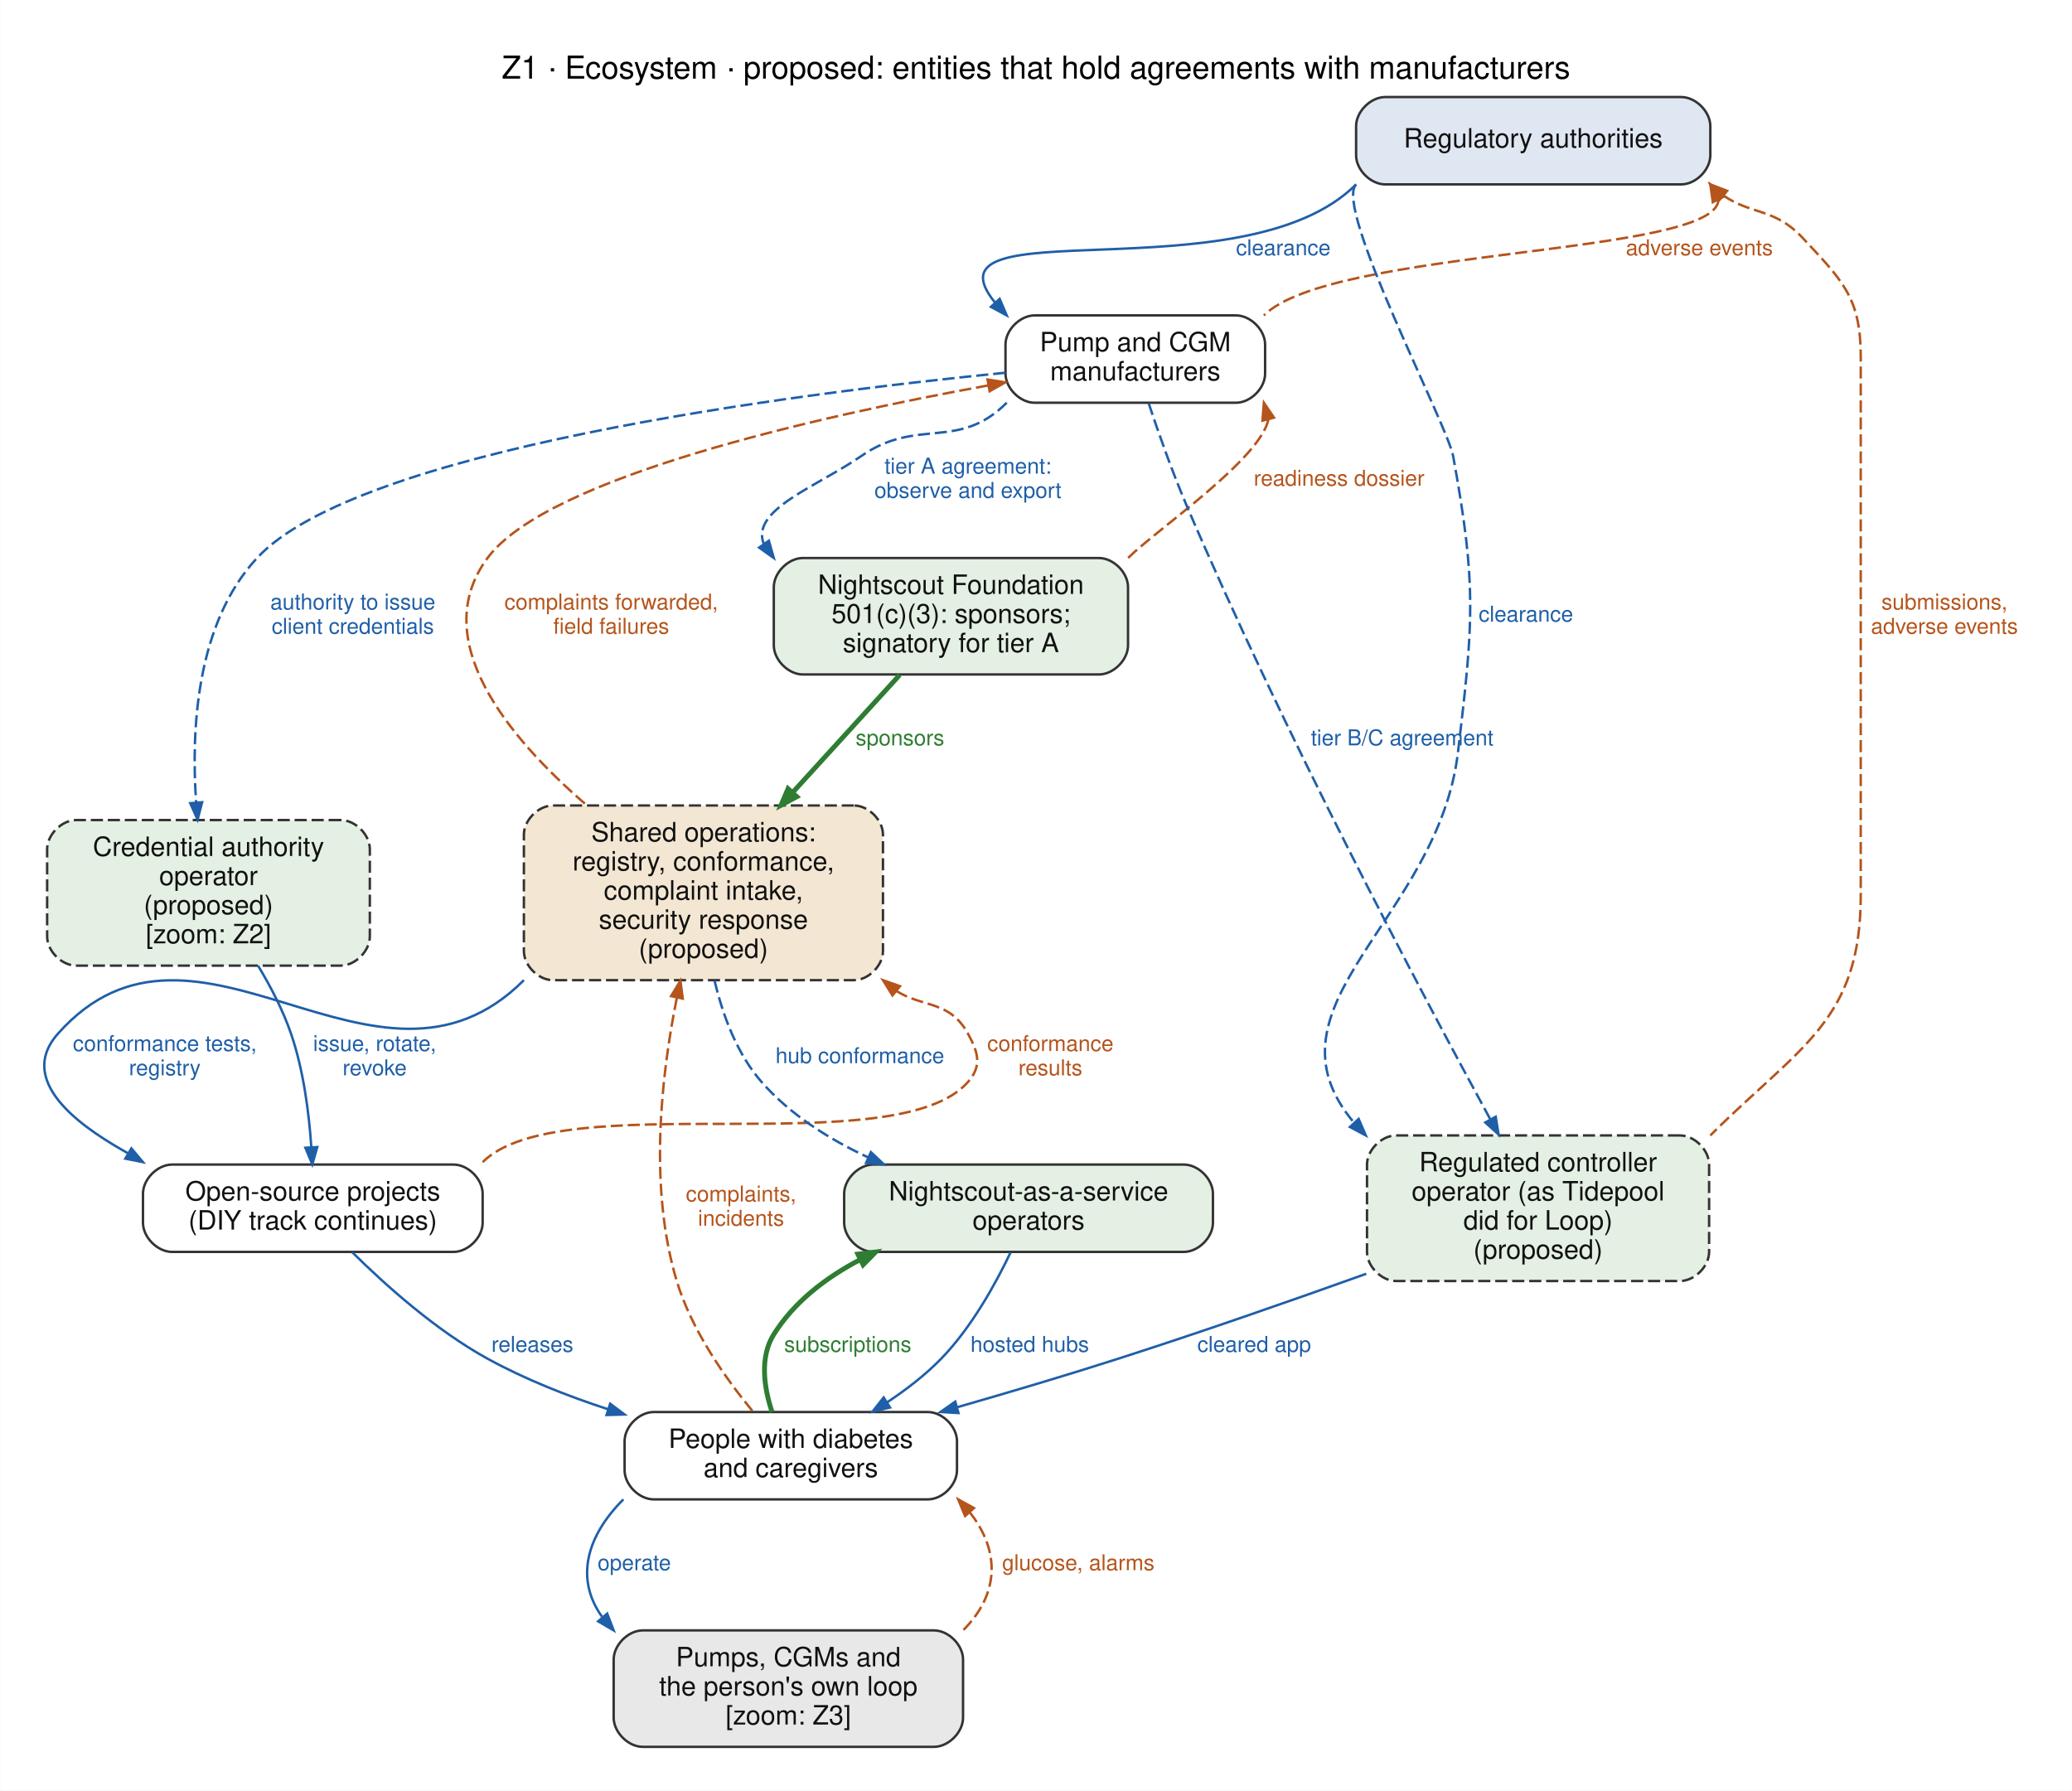
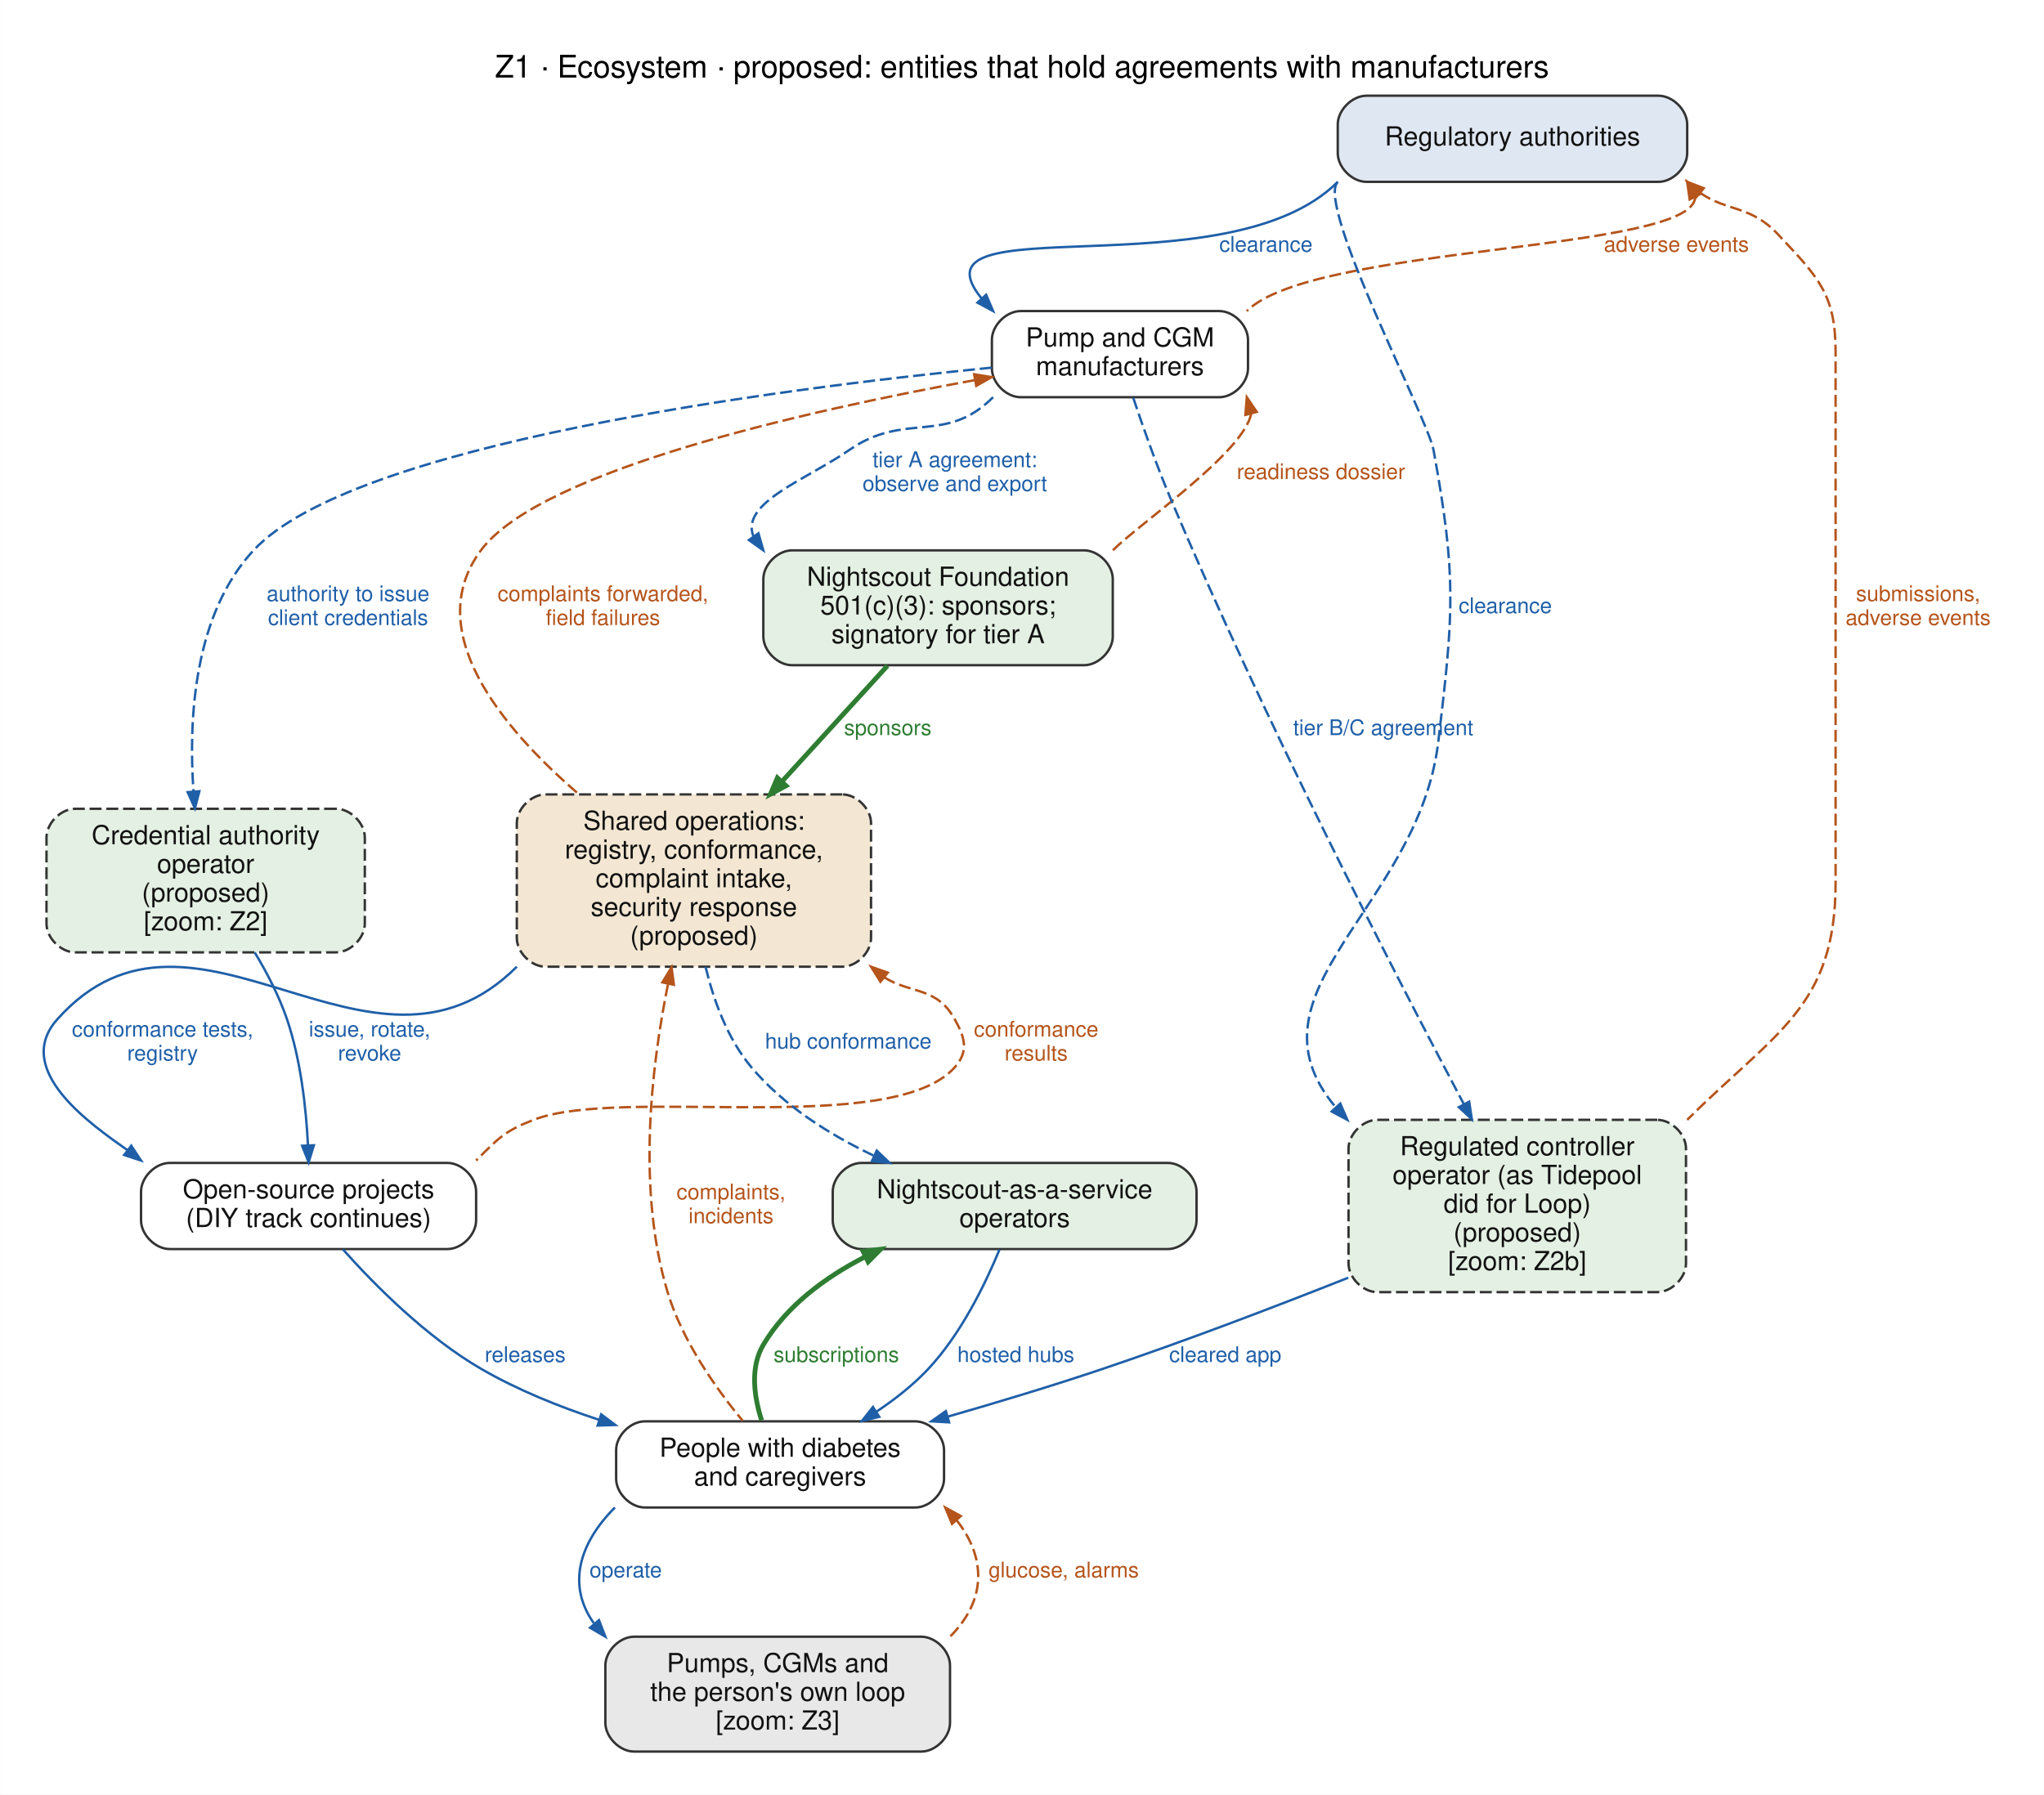
- <svg xmlns="http://www.w3.org/2000/svg" width="854pt" height="738pt" viewBox="0.00 0.00 853.86 738.00">
-   <g id="graph0" class="graph" transform="scale(1 1) rotate(0) translate(18 720)">
-     <polygon fill="#ffffff" stroke="transparent" points="-18,18 -18,-720 835.86,-720 835.86,18 -18,18" />
-     <text text-anchor="middle" x="408.93" y="-687.6" font-family="Helvetica,sans-Serif" font-size="13.00">Z1 · Ecosystem · proposed: entities that hold agreements with manufacturers</text>
+ <svg xmlns="http://www.w3.org/2000/svg" width="854pt" height="750pt" viewBox="0.00 0.00 853.85 750.00">
+   <g id="graph0" class="graph" transform="scale(1 1) rotate(0) translate(18 732)">
+     <polygon fill="#ffffff" stroke="transparent" points="-18,18 -18,-732 835.85,-732 835.85,18 -18,18" />
+     <text text-anchor="middle" x="408.93" y="-699.6" font-family="Helvetica,sans-Serif" font-size="13.00">Z1 · Ecosystem · proposed: entities that hold agreements with manufacturers</text>
    <g id="node1" class="node">
-       <path fill="#dfe7f2" stroke="#333333" d="M674.86,-680C674.86,-680 552.86,-680 552.86,-680 546.86,-680 540.86,-674 540.86,-668 540.86,-668 540.86,-656 540.86,-656 540.86,-650 546.86,-644 552.86,-644 552.86,-644 674.86,-644 674.86,-644 680.86,-644 686.86,-650 686.86,-656 686.86,-656 686.86,-668 686.86,-668 686.86,-674 680.86,-680 674.86,-680" />
-       <text text-anchor="middle" x="613.86" y="-659.2" font-family="Helvetica,sans-Serif" font-size="11.00" fill="#111111">Regulatory authorities</text>
+       <path fill="#dfe7f2" stroke="#333333" d="M674.85,-692C674.85,-692 552.85,-692 552.85,-692 546.85,-692 540.85,-686 540.85,-680 540.85,-680 540.85,-668 540.85,-668 540.85,-662 546.85,-656 552.85,-656 552.85,-656 674.85,-656 674.85,-656 680.85,-656 686.85,-662 686.85,-668 686.85,-668 686.85,-680 686.85,-680 686.85,-686 680.85,-692 674.85,-692" />
+       <text text-anchor="middle" x="613.85" y="-671.2" font-family="Helvetica,sans-Serif" font-size="11.00" fill="#111111">Regulatory authorities</text>
    </g>
    <g id="node2" class="node">
-       <path fill="#ffffff" stroke="#333333" d="M491.36,-590C491.36,-590 408.36,-590 408.36,-590 402.36,-590 396.36,-584 396.36,-578 396.36,-578 396.36,-566 396.36,-566 396.36,-560 402.36,-554 408.36,-554 408.36,-554 491.36,-554 491.36,-554 497.36,-554 503.36,-560 503.36,-566 503.36,-566 503.36,-578 503.36,-578 503.36,-584 497.36,-590 491.36,-590" />
-       <text text-anchor="middle" x="449.86" y="-575.2" font-family="Helvetica,sans-Serif" font-size="11.00" fill="#111111">Pump and CGM</text>
-       <text text-anchor="middle" x="449.86" y="-563.2" font-family="Helvetica,sans-Serif" font-size="11.00" fill="#111111">manufacturers</text>
+       <path fill="#ffffff" stroke="#333333" d="M491.35,-602C491.35,-602 408.35,-602 408.35,-602 402.35,-602 396.35,-596 396.35,-590 396.35,-590 396.35,-578 396.35,-578 396.35,-572 402.35,-566 408.35,-566 408.35,-566 491.35,-566 491.35,-566 497.35,-566 503.35,-572 503.35,-578 503.35,-578 503.35,-590 503.35,-590 503.35,-596 497.35,-602 491.35,-602" />
+       <text text-anchor="middle" x="449.85" y="-587.2" font-family="Helvetica,sans-Serif" font-size="11.00" fill="#111111">Pump and CGM</text>
+       <text text-anchor="middle" x="449.85" y="-575.2" font-family="Helvetica,sans-Serif" font-size="11.00" fill="#111111">manufacturers</text>
    </g>
    <g id="edge4" class="edge">
-       <path fill="none" stroke="#1f5fa8" d="M540.86,-644C494.42,-597.56 359.63,-635.14 392.06,-595.26" />
-       <polygon fill="#1f5fa8" stroke="#1f5fa8" points="393.95,-596.82 396.86,-590 390.33,-593.52 393.95,-596.82" />
-       <text text-anchor="middle" x="510.86" y="-614.8" font-family="Helvetica,sans-Serif" font-size="9.00" fill="#1f5fa8">clearance</text>
+       <path fill="none" stroke="#1f5fa8" d="M540.85,-656C494.41,-609.56 359.62,-647.14 392.05,-607.26" />
+       <polygon fill="#1f5fa8" stroke="#1f5fa8" points="393.94,-608.82 396.85,-602 390.32,-605.52 393.94,-608.82" />
+       <text text-anchor="middle" x="510.85" y="-626.8" font-family="Helvetica,sans-Serif" font-size="9.00" fill="#1f5fa8">clearance</text>
    </g>
    <g id="edge5" class="edge">
-       <path fill="none" stroke="#b5541b" stroke-dasharray="5,2" d="M690.18,-637.57C689.18,-614.62 530.64,-617.78 502.86,-590" />
-       <polygon fill="#b5541b" stroke="#b5541b" points="687.89,-636.66 686.86,-644 692.25,-638.9 687.89,-636.66" />
-       <text text-anchor="middle" x="682.36" y="-614.8" font-family="Helvetica,sans-Serif" font-size="9.00" fill="#b5541b">adverse events</text>
+       <path fill="none" stroke="#b5541b" stroke-dasharray="5,2" d="M690.17,-649.57C689.17,-626.62 530.63,-629.78 502.85,-602" />
+       <polygon fill="#b5541b" stroke="#b5541b" points="687.88,-648.66 686.85,-656 692.24,-650.9 687.88,-648.66" />
+       <text text-anchor="middle" x="682.35" y="-626.8" font-family="Helvetica,sans-Serif" font-size="9.00" fill="#b5541b">adverse events</text>
    </g>
    <g id="node8" class="node">
-       <path fill="#e3f0e3" stroke="#333333" stroke-dasharray="5,2" d="M674.36,-252C674.36,-252 557.36,-252 557.36,-252 551.36,-252 545.36,-246 545.36,-240 545.36,-240 545.36,-204 545.36,-204 545.36,-198 551.36,-192 557.36,-192 557.36,-192 674.36,-192 674.36,-192 680.36,-192 686.36,-198 686.36,-204 686.36,-204 686.36,-240 686.36,-240 686.36,-246 680.36,-252 674.36,-252" />
-       <text text-anchor="middle" x="615.86" y="-237.2" font-family="Helvetica,sans-Serif" font-size="11.00" fill="#111111">Regulated controller</text>
-       <text text-anchor="middle" x="615.86" y="-225.2" font-family="Helvetica,sans-Serif" font-size="11.00" fill="#111111">operator (as Tidepool</text>
-       <text text-anchor="middle" x="615.86" y="-213.2" font-family="Helvetica,sans-Serif" font-size="11.00" fill="#111111">did for Loop)</text>
-       <text text-anchor="middle" x="615.86" y="-201.2" font-family="Helvetica,sans-Serif" font-size="11.00" fill="#111111">(proposed)</text>
+       <path fill="#e3f0e3" stroke="#333333" stroke-dasharray="5,2" d="M674.35,-264C674.35,-264 557.35,-264 557.35,-264 551.35,-264 545.35,-258 545.35,-252 545.35,-252 545.35,-204 545.35,-204 545.35,-198 551.35,-192 557.35,-192 557.35,-192 674.35,-192 674.35,-192 680.35,-192 686.35,-198 686.35,-204 686.35,-204 686.35,-252 686.35,-252 686.35,-258 680.35,-264 674.35,-264" />
+       <text text-anchor="middle" x="615.85" y="-249.2" font-family="Helvetica,sans-Serif" font-size="11.00" fill="#111111">Regulated controller</text>
+       <text text-anchor="middle" x="615.85" y="-237.2" font-family="Helvetica,sans-Serif" font-size="11.00" fill="#111111">operator (as Tidepool</text>
+       <text text-anchor="middle" x="615.85" y="-225.2" font-family="Helvetica,sans-Serif" font-size="11.00" fill="#111111">did for Loop)</text>
+       <text text-anchor="middle" x="615.85" y="-213.2" font-family="Helvetica,sans-Serif" font-size="11.00" fill="#111111">(proposed)</text>
+       <text text-anchor="middle" x="615.85" y="-201.2" font-family="Helvetica,sans-Serif" font-size="11.00" fill="#111111">[zoom: Z2b]</text>
    </g>
    <g id="edge6" class="edge">
-       <path fill="none" stroke="#1f5fa8" stroke-dasharray="5,2" d="M540.86,-644C531.52,-634.66 578.49,-545 580.86,-532 590.59,-478.65 589.24,-463.85 582.86,-410 574.66,-340.8 499.37,-305.59 539.95,-257.33" />
-       <polygon fill="#1f5fa8" stroke="#1f5fa8" points="541.92,-258.81 544.86,-252 538.32,-255.49 541.92,-258.81" />
-       <text text-anchor="middle" x="610.86" y="-463.8" font-family="Helvetica,sans-Serif" font-size="9.00" fill="#1f5fa8">clearance</text>
+       <path fill="none" stroke="#1f5fa8" stroke-dasharray="5,2" d="M540.85,-656C531.51,-646.66 578.48,-557 580.85,-544 590.58,-490.65 589.24,-475.85 582.85,-422 574.65,-352.8 499.36,-317.59 539.94,-269.33" />
+       <polygon fill="#1f5fa8" stroke="#1f5fa8" points="541.91,-270.81 544.85,-264 538.31,-267.49 541.91,-270.81" />
+       <text text-anchor="middle" x="610.85" y="-475.8" font-family="Helvetica,sans-Serif" font-size="9.00" fill="#1f5fa8">clearance</text>
    </g>
    <g id="edge7" class="edge">
-       <path fill="none" stroke="#b5541b" stroke-dasharray="5,2" d="M692.22,-639.46C703.59,-631.45 713.32,-634.37 724.86,-622 741.4,-604.27 748.86,-597.25 748.86,-573 748.86,-573 748.86,-573 748.86,-351 748.86,-299.08 723.57,-288.71 686.86,-252" />
-       <polygon fill="#b5541b" stroke="#b5541b" points="690.62,-637.6 686.86,-644 693.78,-641.34 690.62,-637.6" />
-       <text text-anchor="middle" x="783.36" y="-468.8" font-family="Helvetica,sans-Serif" font-size="9.00" fill="#b5541b">submissions,</text>
-       <text text-anchor="middle" x="783.36" y="-458.8" font-family="Helvetica,sans-Serif" font-size="9.00" fill="#b5541b">adverse events</text>
+       <path fill="none" stroke="#b5541b" stroke-dasharray="5,2" d="M692.21,-651.46C703.58,-643.45 713.31,-646.37 724.85,-634 741.39,-616.27 748.85,-609.25 748.85,-585 748.85,-585 748.85,-585 748.85,-363 748.85,-311.08 723.56,-300.71 686.85,-264" />
+       <polygon fill="#b5541b" stroke="#b5541b" points="690.61,-649.6 686.85,-656 693.77,-653.34 690.61,-649.6" />
+       <text text-anchor="middle" x="783.35" y="-480.8" font-family="Helvetica,sans-Serif" font-size="9.00" fill="#b5541b">submissions,</text>
+       <text text-anchor="middle" x="783.35" y="-470.8" font-family="Helvetica,sans-Serif" font-size="9.00" fill="#b5541b">adverse events</text>
    </g>
    <g id="node3" class="node">
-       <path fill="#e3f0e3" stroke="#333333" d="M434.86,-490C434.86,-490 312.86,-490 312.86,-490 306.86,-490 300.86,-484 300.86,-478 300.86,-478 300.86,-454 300.86,-454 300.86,-448 306.86,-442 312.86,-442 312.86,-442 434.86,-442 434.86,-442 440.86,-442 446.86,-448 446.86,-454 446.86,-454 446.86,-478 446.86,-478 446.86,-484 440.86,-490 434.86,-490" />
-       <text text-anchor="middle" x="373.86" y="-475.2" font-family="Helvetica,sans-Serif" font-size="11.00" fill="#111111">Nightscout Foundation</text>
-       <text text-anchor="middle" x="373.86" y="-463.2" font-family="Helvetica,sans-Serif" font-size="11.00" fill="#111111">501(c)(3): sponsors;</text>
-       <text text-anchor="middle" x="373.86" y="-451.2" font-family="Helvetica,sans-Serif" font-size="11.00" fill="#111111">signatory for tier A</text>
+       <path fill="#e3f0e3" stroke="#333333" d="M434.85,-502C434.85,-502 312.85,-502 312.85,-502 306.85,-502 300.85,-496 300.85,-490 300.85,-490 300.85,-466 300.85,-466 300.85,-460 306.85,-454 312.85,-454 312.85,-454 434.85,-454 434.85,-454 440.85,-454 446.85,-460 446.85,-466 446.85,-466 446.85,-490 446.85,-490 446.85,-496 440.85,-502 434.85,-502" />
+       <text text-anchor="middle" x="373.85" y="-487.2" font-family="Helvetica,sans-Serif" font-size="11.00" fill="#111111">Nightscout Foundation</text>
+       <text text-anchor="middle" x="373.85" y="-475.2" font-family="Helvetica,sans-Serif" font-size="11.00" fill="#111111">501(c)(3): sponsors;</text>
+       <text text-anchor="middle" x="373.85" y="-463.2" font-family="Helvetica,sans-Serif" font-size="11.00" fill="#111111">signatory for tier A</text>
    </g>
    <g id="edge8" class="edge">
-       <path fill="none" stroke="#1f5fa8" stroke-dasharray="5,2" d="M396.86,-554C376.78,-533.92 360.19,-548.2 336.86,-532 319.03,-519.62 291.08,-509.91 296.73,-495.85" />
-       <polygon fill="#1f5fa8" stroke="#1f5fa8" points="298.82,-497.13 300.86,-490 294.82,-494.3 298.82,-497.13" />
-       <text text-anchor="middle" x="380.86" y="-524.8" font-family="Helvetica,sans-Serif" font-size="9.00" fill="#1f5fa8">tier A agreement:</text>
-       <text text-anchor="middle" x="380.86" y="-514.8" font-family="Helvetica,sans-Serif" font-size="9.00" fill="#1f5fa8">observe and export</text>
+       <path fill="none" stroke="#1f5fa8" stroke-dasharray="5,2" d="M396.85,-566C376.77,-545.92 360.18,-560.2 336.85,-544 319.02,-531.62 291.07,-521.91 296.72,-507.85" />
+       <polygon fill="#1f5fa8" stroke="#1f5fa8" points="298.81,-509.13 300.85,-502 294.81,-506.3 298.81,-509.13" />
+       <text text-anchor="middle" x="380.85" y="-536.8" font-family="Helvetica,sans-Serif" font-size="9.00" fill="#1f5fa8">tier A agreement:</text>
+       <text text-anchor="middle" x="380.85" y="-526.8" font-family="Helvetica,sans-Serif" font-size="9.00" fill="#1f5fa8">observe and export</text>
    </g>
    <g id="edge9" class="edge">
-       <path fill="none" stroke="#b5541b" stroke-dasharray="5,2" d="M504.69,-547.08C501.32,-530.63 458.34,-501.48 446.86,-490" />
-       <polygon fill="#b5541b" stroke="#b5541b" points="502.28,-546.61 502.86,-554 507.02,-547.86 502.28,-546.61" />
-       <text text-anchor="middle" x="533.86" y="-519.8" font-family="Helvetica,sans-Serif" font-size="9.00" fill="#b5541b">readiness dossier</text>
+       <path fill="none" stroke="#b5541b" stroke-dasharray="5,2" d="M504.68,-559.08C501.31,-542.63 458.33,-513.48 446.85,-502" />
+       <polygon fill="#b5541b" stroke="#b5541b" points="502.27,-558.61 502.85,-566 507.01,-559.86 502.27,-558.61" />
+       <text text-anchor="middle" x="533.85" y="-531.8" font-family="Helvetica,sans-Serif" font-size="9.00" fill="#b5541b">readiness dossier</text>
    </g>
    <g id="node4" class="node">
-       <path fill="#e3f0e3" stroke="#333333" stroke-dasharray="5,2" d="M122.36,-382C122.36,-382 13.36,-382 13.36,-382 7.36,-382 1.36,-376 1.36,-370 1.36,-370 1.36,-334 1.36,-334 1.36,-328 7.36,-322 13.36,-322 13.36,-322 122.36,-322 122.36,-322 128.36,-322 134.36,-328 134.36,-334 134.36,-334 134.36,-370 134.36,-370 134.36,-376 128.36,-382 122.36,-382" />
-       <text text-anchor="middle" x="67.86" y="-367.2" font-family="Helvetica,sans-Serif" font-size="11.00" fill="#111111">Credential authority</text>
-       <text text-anchor="middle" x="67.86" y="-355.2" font-family="Helvetica,sans-Serif" font-size="11.00" fill="#111111">operator</text>
-       <text text-anchor="middle" x="67.86" y="-343.2" font-family="Helvetica,sans-Serif" font-size="11.00" fill="#111111">(proposed)</text>
-       <text text-anchor="middle" x="67.86" y="-331.2" font-family="Helvetica,sans-Serif" font-size="11.00" fill="#111111">[zoom: Z2]</text>
+       <path fill="#e3f0e3" stroke="#333333" stroke-dasharray="5,2" d="M122.35,-394C122.35,-394 13.35,-394 13.35,-394 7.35,-394 1.35,-388 1.35,-382 1.35,-382 1.35,-346 1.35,-346 1.35,-340 7.35,-334 13.35,-334 13.35,-334 122.35,-334 122.35,-334 128.35,-334 134.35,-340 134.35,-346 134.35,-346 134.35,-382 134.35,-382 134.35,-388 128.35,-394 122.35,-394" />
+       <text text-anchor="middle" x="67.85" y="-379.2" font-family="Helvetica,sans-Serif" font-size="11.00" fill="#111111">Credential authority</text>
+       <text text-anchor="middle" x="67.85" y="-367.2" font-family="Helvetica,sans-Serif" font-size="11.00" fill="#111111">operator</text>
+       <text text-anchor="middle" x="67.85" y="-355.2" font-family="Helvetica,sans-Serif" font-size="11.00" fill="#111111">(proposed)</text>
+       <text text-anchor="middle" x="67.85" y="-343.2" font-family="Helvetica,sans-Serif" font-size="11.00" fill="#111111">[zoom: Z2]</text>
    </g>
    <g id="edge10" class="edge">
-       <path fill="none" stroke="#1f5fa8" stroke-dasharray="5,2" d="M396.24,-566.36C305.9,-557.38 129.14,-534.5 87.86,-490 63.04,-463.24 60.63,-420.04 62.77,-389.3" />
-       <polygon fill="#1f5fa8" stroke="#1f5fa8" points="65.23,-389.34 63.37,-382.17 60.34,-388.94 65.23,-389.34" />
-       <text text-anchor="middle" x="127.36" y="-468.8" font-family="Helvetica,sans-Serif" font-size="9.00" fill="#1f5fa8">authority to issue</text>
-       <text text-anchor="middle" x="127.36" y="-458.8" font-family="Helvetica,sans-Serif" font-size="9.00" fill="#1f5fa8">client credentials</text>
+       <path fill="none" stroke="#1f5fa8" stroke-dasharray="5,2" d="M396.23,-578.36C305.89,-569.38 129.13,-546.5 87.85,-502 63.03,-475.24 60.62,-432.04 62.76,-401.3" />
+       <polygon fill="#1f5fa8" stroke="#1f5fa8" points="65.22,-401.34 63.36,-394.17 60.33,-400.94 65.22,-401.34" />
+       <text text-anchor="middle" x="127.35" y="-480.8" font-family="Helvetica,sans-Serif" font-size="9.00" fill="#1f5fa8">authority to issue</text>
+       <text text-anchor="middle" x="127.35" y="-470.8" font-family="Helvetica,sans-Serif" font-size="9.00" fill="#1f5fa8">client credentials</text>
    </g>
    <g id="node5" class="node">
-       <path fill="#f3e7d3" stroke="#333333" stroke-dasharray="5,2" d="M333.86,-388C333.86,-388 209.86,-388 209.86,-388 203.86,-388 197.86,-382 197.86,-376 197.86,-376 197.86,-328 197.86,-328 197.86,-322 203.86,-316 209.86,-316 209.86,-316 333.86,-316 333.86,-316 339.86,-316 345.86,-322 345.86,-328 345.86,-328 345.86,-376 345.86,-376 345.86,-382 339.86,-388 333.86,-388" />
-       <text text-anchor="middle" x="271.86" y="-373.2" font-family="Helvetica,sans-Serif" font-size="11.00" fill="#111111">Shared operations:</text>
-       <text text-anchor="middle" x="271.86" y="-361.2" font-family="Helvetica,sans-Serif" font-size="11.00" fill="#111111">registry, conformance,</text>
-       <text text-anchor="middle" x="271.86" y="-349.2" font-family="Helvetica,sans-Serif" font-size="11.00" fill="#111111">complaint intake,</text>
-       <text text-anchor="middle" x="271.86" y="-337.2" font-family="Helvetica,sans-Serif" font-size="11.00" fill="#111111">security response</text>
-       <text text-anchor="middle" x="271.86" y="-325.2" font-family="Helvetica,sans-Serif" font-size="11.00" fill="#111111">(proposed)</text>
+       <path fill="#f3e7d3" stroke="#333333" stroke-dasharray="5,2" d="M333.85,-400C333.85,-400 209.85,-400 209.85,-400 203.85,-400 197.85,-394 197.85,-388 197.85,-388 197.85,-340 197.85,-340 197.85,-334 203.85,-328 209.85,-328 209.85,-328 333.85,-328 333.85,-328 339.85,-328 345.85,-334 345.85,-340 345.85,-340 345.85,-388 345.85,-388 345.85,-394 339.85,-400 333.85,-400" />
+       <text text-anchor="middle" x="271.85" y="-385.2" font-family="Helvetica,sans-Serif" font-size="11.00" fill="#111111">Shared operations:</text>
+       <text text-anchor="middle" x="271.85" y="-373.2" font-family="Helvetica,sans-Serif" font-size="11.00" fill="#111111">registry, conformance,</text>
+       <text text-anchor="middle" x="271.85" y="-361.2" font-family="Helvetica,sans-Serif" font-size="11.00" fill="#111111">complaint intake,</text>
+       <text text-anchor="middle" x="271.85" y="-349.2" font-family="Helvetica,sans-Serif" font-size="11.00" fill="#111111">security response</text>
+       <text text-anchor="middle" x="271.85" y="-337.2" font-family="Helvetica,sans-Serif" font-size="11.00" fill="#111111">(proposed)</text>
    </g>
    <g id="edge13" class="edge">
-       <path fill="none" stroke="#b5541b" stroke-dasharray="5,2" d="M389.11,-561.12C318.22,-548.2 207.51,-523.24 182.86,-490 158.02,-456.51 191.06,-416.31 223.69,-388.15" />
-       <polygon fill="#b5541b" stroke="#b5541b" points="388.95,-563.58 396.27,-562.4 389.82,-558.75 388.95,-563.58" />
-       <text text-anchor="middle" x="233.86" y="-468.8" font-family="Helvetica,sans-Serif" font-size="9.00" fill="#b5541b">complaints forwarded,</text>
-       <text text-anchor="middle" x="233.86" y="-458.8" font-family="Helvetica,sans-Serif" font-size="9.00" fill="#b5541b">field failures</text>
+       <path fill="none" stroke="#b5541b" stroke-dasharray="5,2" d="M389.1,-573.12C318.21,-560.2 207.5,-535.24 182.85,-502 158.01,-468.51 191.05,-428.31 223.68,-400.15" />
+       <polygon fill="#b5541b" stroke="#b5541b" points="388.94,-575.58 396.26,-574.4 389.81,-570.75 388.94,-575.58" />
+       <text text-anchor="middle" x="233.85" y="-480.8" font-family="Helvetica,sans-Serif" font-size="9.00" fill="#b5541b">complaints forwarded,</text>
+       <text text-anchor="middle" x="233.85" y="-470.8" font-family="Helvetica,sans-Serif" font-size="9.00" fill="#b5541b">field failures</text>
    </g>
    <g id="edge11" class="edge">
-       <path fill="none" stroke="#1f5fa8" stroke-dasharray="5,2" d="M455.38,-553.75C459.33,-541.87 464.97,-525.8 470.86,-512 510.78,-418.48 566.8,-312.62 596.15,-258.7" />
-       <polygon fill="#1f5fa8" stroke="#1f5fa8" points="598.4,-259.7 599.6,-252.38 594.1,-257.36 598.4,-259.7" />
-       <text text-anchor="middle" x="559.86" y="-412.8" font-family="Helvetica,sans-Serif" font-size="9.00" fill="#1f5fa8">tier B/C agreement</text>
+       <path fill="none" stroke="#1f5fa8" stroke-dasharray="5,2" d="M455.4,-565.76C459.37,-553.89 465.02,-537.82 470.85,-524 509.85,-431.61 563.63,-327.06 593.52,-270.57" />
+       <polygon fill="#1f5fa8" stroke="#1f5fa8" points="595.76,-271.59 596.87,-264.26 591.43,-269.3 595.76,-271.59" />
+       <text text-anchor="middle" x="559.85" y="-424.8" font-family="Helvetica,sans-Serif" font-size="9.00" fill="#1f5fa8">tier B/C agreement</text>
    </g>
    <g id="edge12" class="edge">
-       <path fill="none" stroke="#2e7d32" stroke-width="2" d="M352.73,-441.79C340.04,-427.86 323.54,-409.75 308.76,-393.52" />
-       <polygon fill="#2e7d32" stroke="#2e7d32" stroke-width="2" points="310.35,-391.62 303.83,-388.1 306.73,-394.92 310.35,-391.62" />
-       <text text-anchor="middle" x="352.86" y="-412.8" font-family="Helvetica,sans-Serif" font-size="9.00" fill="#2e7d32">sponsors</text>
+       <path fill="none" stroke="#2e7d32" stroke-width="2" d="M352.72,-453.79C340.03,-439.86 323.53,-421.75 308.75,-405.52" />
+       <polygon fill="#2e7d32" stroke="#2e7d32" stroke-width="2" points="310.34,-403.62 303.82,-400.1 306.72,-406.92 310.34,-403.62" />
+       <text text-anchor="middle" x="352.85" y="-424.8" font-family="Helvetica,sans-Serif" font-size="9.00" fill="#2e7d32">sponsors</text>
    </g>
    <g id="node6" class="node">
-       <path fill="#ffffff" stroke="#333333" d="M168.86,-240C168.86,-240 52.86,-240 52.86,-240 46.86,-240 40.86,-234 40.86,-228 40.86,-228 40.86,-216 40.86,-216 40.86,-210 46.86,-204 52.86,-204 52.86,-204 168.86,-204 168.86,-204 174.86,-204 180.86,-210 180.86,-216 180.86,-216 180.86,-228 180.86,-228 180.86,-234 174.86,-240 168.86,-240" />
-       <text text-anchor="middle" x="110.86" y="-225.2" font-family="Helvetica,sans-Serif" font-size="11.00" fill="#111111">Open-source projects</text>
-       <text text-anchor="middle" x="110.86" y="-213.2" font-family="Helvetica,sans-Serif" font-size="11.00" fill="#111111">(DIY track continues)</text>
+       <path fill="#ffffff" stroke="#333333" d="M168.85,-246C168.85,-246 52.85,-246 52.85,-246 46.85,-246 40.85,-240 40.85,-234 40.85,-234 40.85,-222 40.85,-222 40.85,-216 46.85,-210 52.85,-210 52.85,-210 168.85,-210 168.85,-210 174.85,-210 180.85,-216 180.85,-222 180.85,-222 180.85,-234 180.85,-234 180.85,-240 174.85,-246 168.85,-246" />
+       <text text-anchor="middle" x="110.85" y="-231.2" font-family="Helvetica,sans-Serif" font-size="11.00" fill="#111111">Open-source projects</text>
+       <text text-anchor="middle" x="110.85" y="-219.2" font-family="Helvetica,sans-Serif" font-size="11.00" fill="#111111">(DIY track continues)</text>
    </g>
    <g id="edge14" class="edge">
-       <path fill="none" stroke="#1f5fa8" d="M88.3,-321.96C93.51,-313.32 98.56,-303.59 101.86,-294 107.02,-279.03 109.27,-261.38 110.23,-247.42" />
-       <polygon fill="#1f5fa8" stroke="#1f5fa8" points="112.7,-247.21 110.65,-240.08 107.81,-246.93 112.7,-247.21" />
-       <text text-anchor="middle" x="136.36" y="-286.8" font-family="Helvetica,sans-Serif" font-size="9.00" fill="#1f5fa8">issue, rotate,</text>
-       <text text-anchor="middle" x="136.36" y="-276.8" font-family="Helvetica,sans-Serif" font-size="9.00" fill="#1f5fa8">revoke</text>
+       <path fill="none" stroke="#1f5fa8" d="M88.35,-333.98C93.56,-325.34 98.59,-315.6 101.85,-306 107.61,-289.02 109.81,-268.87 110.6,-253.43" />
+       <polygon fill="#1f5fa8" stroke="#1f5fa8" points="113.06,-253.37 110.88,-246.27 108.16,-253.17 113.06,-253.37" />
+       <text text-anchor="middle" x="136.35" y="-298.8" font-family="Helvetica,sans-Serif" font-size="9.00" fill="#1f5fa8">issue, rotate,</text>
+       <text text-anchor="middle" x="136.35" y="-288.8" font-family="Helvetica,sans-Serif" font-size="9.00" fill="#1f5fa8">revoke</text>
    </g>
    <g id="edge15" class="edge">
-       <path fill="none" stroke="#1f5fa8" d="M197.86,-316C137.13,-255.27 63.03,-358.1 5.86,-294 -13.03,-272.82 20.05,-252.9 34.61,-244.69" />
-       <polygon fill="#1f5fa8" stroke="#1f5fa8" points="36.08,-246.67 40.86,-241 33.59,-242.45 36.08,-246.67" />
-       <text text-anchor="middle" x="49.86" y="-286.8" font-family="Helvetica,sans-Serif" font-size="9.00" fill="#1f5fa8">conformance tests,</text>
-       <text text-anchor="middle" x="49.86" y="-276.8" font-family="Helvetica,sans-Serif" font-size="9.00" fill="#1f5fa8">registry</text>
+       <path fill="none" stroke="#1f5fa8" d="M197.85,-328C137.12,-267.27 63.02,-370.1 5.85,-306 -13.11,-284.74 20.38,-261.82 35.07,-251.41" />
+       <polygon fill="#1f5fa8" stroke="#1f5fa8" points="36.77,-253.19 40.85,-247 33.8,-249.3 36.77,-253.19" />
+       <text text-anchor="middle" x="49.85" y="-298.8" font-family="Helvetica,sans-Serif" font-size="9.00" fill="#1f5fa8">conformance tests,</text>
+       <text text-anchor="middle" x="49.85" y="-288.8" font-family="Helvetica,sans-Serif" font-size="9.00" fill="#1f5fa8">registry</text>
    </g>
    <g id="edge16" class="edge">
-       <path fill="none" stroke="#b5541b" stroke-dasharray="5,2" d="M351.34,-311.59C362.46,-304.54 373.22,-307.82 380.86,-294 385.16,-286.22 386.74,-280.66 380.86,-274 351.05,-240.23 212.71,-272.85 180.86,-241" />
-       <polygon fill="#b5541b" stroke="#b5541b" points="349.77,-309.7 345.86,-316 352.85,-313.52 349.77,-309.7" />
-       <text text-anchor="middle" x="414.86" y="-286.8" font-family="Helvetica,sans-Serif" font-size="9.00" fill="#b5541b">conformance</text>
-       <text text-anchor="middle" x="414.86" y="-276.8" font-family="Helvetica,sans-Serif" font-size="9.00" fill="#b5541b">results</text>
+       <path fill="none" stroke="#b5541b" stroke-dasharray="5,2" d="M351.33,-323.59C362.45,-316.54 373.21,-319.82 380.85,-306 385.15,-298.22 386.73,-292.66 380.85,-286 354.76,-256.45 241.59,-278.27 204.85,-264 192.66,-259.27 190.09,-256.24 180.85,-247" />
+       <polygon fill="#b5541b" stroke="#b5541b" points="349.77,-321.7 345.85,-328 352.84,-325.52 349.77,-321.7" />
+       <text text-anchor="middle" x="414.85" y="-298.8" font-family="Helvetica,sans-Serif" font-size="9.00" fill="#b5541b">conformance</text>
+       <text text-anchor="middle" x="414.85" y="-288.8" font-family="Helvetica,sans-Serif" font-size="9.00" fill="#b5541b">results</text>
    </g>
    <g id="node7" class="node">
-       <path fill="#e3f0e3" stroke="#333333" d="M469.86,-240C469.86,-240 341.86,-240 341.86,-240 335.86,-240 329.86,-234 329.86,-228 329.86,-228 329.86,-216 329.86,-216 329.86,-210 335.86,-204 341.86,-204 341.86,-204 469.86,-204 469.86,-204 475.86,-204 481.86,-210 481.86,-216 481.86,-216 481.86,-228 481.86,-228 481.86,-234 475.86,-240 469.86,-240" />
-       <text text-anchor="middle" x="405.86" y="-225.2" font-family="Helvetica,sans-Serif" font-size="11.00" fill="#111111">Nightscout-as-a-service</text>
-       <text text-anchor="middle" x="405.86" y="-213.2" font-family="Helvetica,sans-Serif" font-size="11.00" fill="#111111">operators</text>
+       <path fill="#e3f0e3" stroke="#333333" d="M469.85,-246C469.85,-246 341.85,-246 341.85,-246 335.85,-246 329.85,-240 329.85,-234 329.85,-234 329.85,-222 329.85,-222 329.85,-216 335.85,-210 341.85,-210 341.85,-210 469.85,-210 469.85,-210 475.85,-210 481.85,-216 481.85,-222 481.85,-222 481.85,-234 481.85,-234 481.85,-240 475.85,-246 469.85,-246" />
+       <text text-anchor="middle" x="405.85" y="-231.2" font-family="Helvetica,sans-Serif" font-size="11.00" fill="#111111">Nightscout-as-a-service</text>
+       <text text-anchor="middle" x="405.85" y="-219.2" font-family="Helvetica,sans-Serif" font-size="11.00" fill="#111111">operators</text>
    </g>
    <g id="edge17" class="edge">
-       <path fill="none" stroke="#1f5fa8" stroke-dasharray="5,2" d="M276.47,-315.74C279.85,-301.43 285.71,-285.59 295.86,-274 307.62,-260.58 323.64,-250.46 339.83,-242.92" />
-       <polygon fill="#1f5fa8" stroke="#1f5fa8" points="340.87,-245.13 346.27,-240.05 338.88,-240.66 340.87,-245.13" />
-       <text text-anchor="middle" x="336.36" y="-281.8" font-family="Helvetica,sans-Serif" font-size="9.00" fill="#1f5fa8">hub conformance</text>
+       <path fill="none" stroke="#1f5fa8" stroke-dasharray="5,2" d="M276.71,-327.95C280.14,-313.68 285.96,-297.81 295.85,-286 309.26,-270 328.32,-257.93 346.81,-249.12" />
+       <polygon fill="#1f5fa8" stroke="#1f5fa8" points="348.24,-251.16 353.59,-246.02 346.2,-246.71 348.24,-251.16" />
+       <text text-anchor="middle" x="336.35" y="-293.8" font-family="Helvetica,sans-Serif" font-size="9.00" fill="#1f5fa8">hub conformance</text>
    </g>
    <g id="node9" class="node">
-       <path fill="#ffffff" stroke="#333333" d="M364.36,-138C364.36,-138 251.36,-138 251.36,-138 245.36,-138 239.36,-132 239.36,-126 239.36,-126 239.36,-114 239.36,-114 239.36,-108 245.36,-102 251.36,-102 251.36,-102 364.36,-102 364.36,-102 370.36,-102 376.36,-108 376.36,-114 376.36,-114 376.36,-126 376.36,-126 376.36,-132 370.36,-138 364.36,-138" />
-       <text text-anchor="middle" x="307.86" y="-123.2" font-family="Helvetica,sans-Serif" font-size="11.00" fill="#111111">People with diabetes</text>
-       <text text-anchor="middle" x="307.86" y="-111.2" font-family="Helvetica,sans-Serif" font-size="11.00" fill="#111111">and caregivers</text>
+       <path fill="#ffffff" stroke="#333333" d="M364.35,-138C364.35,-138 251.35,-138 251.35,-138 245.35,-138 239.35,-132 239.35,-126 239.35,-126 239.35,-114 239.35,-114 239.35,-108 245.35,-102 251.35,-102 251.35,-102 364.35,-102 364.35,-102 370.35,-102 376.35,-108 376.35,-114 376.35,-114 376.35,-126 376.35,-126 376.35,-132 370.35,-138 364.35,-138" />
+       <text text-anchor="middle" x="307.85" y="-123.2" font-family="Helvetica,sans-Serif" font-size="11.00" fill="#111111">People with diabetes</text>
+       <text text-anchor="middle" x="307.85" y="-111.2" font-family="Helvetica,sans-Serif" font-size="11.00" fill="#111111">and caregivers</text>
    </g>
    <g id="edge22" class="edge">
-       <path fill="none" stroke="#b5541b" stroke-dasharray="5,2" d="M260.87,-308.62C254.33,-276.05 249.33,-230.3 260.86,-192 267,-171.62 281.1,-151.7 292.27,-138.17" />
-       <polygon fill="#b5541b" stroke="#b5541b" points="258.53,-309.43 262.37,-315.78 263.33,-308.42 258.53,-309.43" />
-       <text text-anchor="middle" x="287.36" y="-224.8" font-family="Helvetica,sans-Serif" font-size="9.00" fill="#b5541b">complaints,</text>
-       <text text-anchor="middle" x="287.36" y="-214.8" font-family="Helvetica,sans-Serif" font-size="9.00" fill="#b5541b">incidents</text>
+       <path fill="none" stroke="#b5541b" stroke-dasharray="5,2" d="M260.98,-320.53C253.89,-285.35 248.08,-234.42 260.85,-192 266.99,-171.62 281.09,-151.7 292.26,-138.17" />
+       <polygon fill="#b5541b" stroke="#b5541b" points="258.67,-321.45 262.51,-327.79 263.47,-320.44 258.67,-321.45" />
+       <text text-anchor="middle" x="287.35" y="-230.8" font-family="Helvetica,sans-Serif" font-size="9.00" fill="#b5541b">complaints,</text>
+       <text text-anchor="middle" x="287.35" y="-220.8" font-family="Helvetica,sans-Serif" font-size="9.00" fill="#b5541b">incidents</text>
    </g>
    <g id="edge21" class="edge">
-       <path fill="none" stroke="#1f5fa8" d="M127.15,-203.83C140.87,-190.24 161.61,-171.68 182.86,-160 198.25,-151.54 215.73,-144.63 232.64,-139.12" />
-       <polygon fill="#1f5fa8" stroke="#1f5fa8" points="233.41,-141.44 239.34,-136.99 231.93,-136.77 233.41,-141.44" />
-       <text text-anchor="middle" x="201.36" y="-162.8" font-family="Helvetica,sans-Serif" font-size="9.00" fill="#1f5fa8">releases</text>
+       <path fill="none" stroke="#1f5fa8" d="M125.2,-209.85C138.67,-194.77 160.11,-173.2 182.85,-160 198.04,-151.18 215.44,-144.14 232.34,-138.6" />
+       <polygon fill="#1f5fa8" stroke="#1f5fa8" points="233.11,-140.92 239.04,-136.47 231.62,-136.25 233.11,-140.92" />
+       <text text-anchor="middle" x="201.35" y="-162.8" font-family="Helvetica,sans-Serif" font-size="9.00" fill="#1f5fa8">releases</text>
    </g>
    <g id="edge18" class="edge">
-       <path fill="none" stroke="#1f5fa8" d="M398.43,-203.75C392.19,-190.66 382.29,-172.79 369.86,-160 363.36,-153.32 355.5,-147.26 347.59,-142.02" />
-       <polygon fill="#1f5fa8" stroke="#1f5fa8" points="348.77,-139.87 341.55,-138.18 346.14,-144.01 348.77,-139.87" />
-       <text text-anchor="middle" x="406.36" y="-162.8" font-family="Helvetica,sans-Serif" font-size="9.00" fill="#1f5fa8">hosted hubs</text>
+       <path fill="none" stroke="#1f5fa8" d="M399.52,-209.79C393.54,-195.26 383.46,-174.57 369.85,-160 363.56,-153.26 355.85,-147.21 348.05,-142" />
+       <polygon fill="#1f5fa8" stroke="#1f5fa8" points="349.29,-139.89 342.07,-138.18 346.65,-144.01 349.29,-139.89" />
+       <text text-anchor="middle" x="406.35" y="-162.8" font-family="Helvetica,sans-Serif" font-size="9.00" fill="#1f5fa8">hosted hubs</text>
    </g>
    <g id="edge19" class="edge">
-       <path fill="none" stroke="#2e7d32" stroke-width="2" d="M336.35,-200.76C322.29,-193.38 309.25,-183.41 300.86,-170 294.93,-160.53 296.83,-148.04 300.13,-138.04" />
-       <polygon fill="#2e7d32" stroke="#2e7d32" stroke-width="2" points="335.51,-203.08 342.88,-203.98 337.68,-198.69 335.51,-203.08" />
-       <text text-anchor="middle" x="331.36" y="-162.8" font-family="Helvetica,sans-Serif" font-size="9.00" fill="#2e7d32">subscriptions</text>
+       <path fill="none" stroke="#2e7d32" stroke-width="2" d="M343.21,-206.68C326.53,-198.09 310.49,-186.21 300.85,-170 295.23,-160.55 296.98,-148.3 300.13,-138.41" />
+       <polygon fill="#2e7d32" stroke="#2e7d32" stroke-width="2" points="342.51,-209.06 349.87,-209.93 344.65,-204.66 342.51,-209.06" />
+       <text text-anchor="middle" x="331.35" y="-162.8" font-family="Helvetica,sans-Serif" font-size="9.00" fill="#2e7d32">subscriptions</text>
    </g>
    <g id="edge20" class="edge">
-       <path fill="none" stroke="#1f5fa8" d="M545.05,-194.99C513.85,-183.8 476.68,-170.84 442.86,-160 421.37,-153.11 397.79,-146.11 376.43,-139.98" />
-       <polygon fill="#1f5fa8" stroke="#1f5fa8" points="376.98,-137.59 369.58,-138.02 375.64,-142.3 376.98,-137.59" />
-       <text text-anchor="middle" x="498.86" y="-162.8" font-family="Helvetica,sans-Serif" font-size="9.00" fill="#1f5fa8">cleared app</text>
+       <path fill="none" stroke="#1f5fa8" d="M545.24,-198.03C514.08,-185.67 476.88,-171.48 442.85,-160 421.89,-152.93 398.84,-145.97 377.81,-139.94" />
+       <polygon fill="#1f5fa8" stroke="#1f5fa8" points="378.46,-137.58 371.05,-138.01 377.11,-142.29 378.46,-137.58" />
+       <text text-anchor="middle" x="493.85" y="-162.8" font-family="Helvetica,sans-Serif" font-size="9.00" fill="#1f5fa8">cleared app</text>
    </g>
    <g id="node10" class="node">
-       <path fill="#e8e8e8" stroke="#333333" d="M366.86,-48C366.86,-48 246.86,-48 246.86,-48 240.86,-48 234.86,-42 234.86,-36 234.86,-36 234.86,-12 234.86,-12 234.86,-6 240.86,0 246.86,0 246.86,0 366.86,0 366.86,0 372.86,0 378.86,-6 378.86,-12 378.86,-12 378.86,-36 378.86,-36 378.86,-42 372.86,-48 366.86,-48" />
-       <text text-anchor="middle" x="306.86" y="-33.2" font-family="Helvetica,sans-Serif" font-size="11.00" fill="#111111">Pumps, CGMs and</text>
-       <text text-anchor="middle" x="306.86" y="-21.2" font-family="Helvetica,sans-Serif" font-size="11.00" fill="#111111">the person's own loop</text>
-       <text text-anchor="middle" x="306.86" y="-9.2" font-family="Helvetica,sans-Serif" font-size="11.00" fill="#111111">[zoom: Z3]</text>
+       <path fill="#e8e8e8" stroke="#333333" d="M366.85,-48C366.85,-48 246.85,-48 246.85,-48 240.85,-48 234.85,-42 234.85,-36 234.85,-36 234.85,-12 234.85,-12 234.85,-6 240.85,0 246.85,0 246.85,0 366.85,0 366.85,0 372.85,0 378.85,-6 378.85,-12 378.85,-12 378.85,-36 378.85,-36 378.85,-42 372.85,-48 366.85,-48" />
+       <text text-anchor="middle" x="306.85" y="-33.2" font-family="Helvetica,sans-Serif" font-size="11.00" fill="#111111">Pumps, CGMs and</text>
+       <text text-anchor="middle" x="306.85" y="-21.2" font-family="Helvetica,sans-Serif" font-size="11.00" fill="#111111">the person's own loop</text>
+       <text text-anchor="middle" x="306.85" y="-9.2" font-family="Helvetica,sans-Serif" font-size="11.00" fill="#111111">[zoom: Z3]</text>
    </g>
    <g id="edge23" class="edge">
-       <path fill="none" stroke="#1f5fa8" d="M238.86,-102C223.7,-86.84 218.87,-69.35 230.02,-53.68" />
-       <polygon fill="#1f5fa8" stroke="#1f5fa8" points="232.19,-54.92 234.86,-48 228.46,-51.74 232.19,-54.92" />
-       <text text-anchor="middle" x="243.36" y="-72.8" font-family="Helvetica,sans-Serif" font-size="9.00" fill="#1f5fa8">operate</text>
+       <path fill="none" stroke="#1f5fa8" d="M238.85,-102C223.69,-86.84 218.86,-69.35 230.01,-53.68" />
+       <polygon fill="#1f5fa8" stroke="#1f5fa8" points="232.18,-54.92 234.85,-48 228.45,-51.74 232.18,-54.92" />
+       <text text-anchor="middle" x="243.35" y="-72.8" font-family="Helvetica,sans-Serif" font-size="9.00" fill="#1f5fa8">operate</text>
    </g>
    <g id="edge24" class="edge">
-       <path fill="none" stroke="#b5541b" stroke-dasharray="5,2" d="M381.57,-96.74C394.05,-80.98 394.12,-63.26 378.86,-48" />
-       <polygon fill="#b5541b" stroke="#b5541b" points="379.7,-95.15 376.86,-102 383.35,-98.42 379.7,-95.15" />
-       <text text-anchor="middle" x="426.36" y="-72.8" font-family="Helvetica,sans-Serif" font-size="9.00" fill="#b5541b">glucose, alarms</text>
+       <path fill="none" stroke="#b5541b" stroke-dasharray="5,2" d="M381.56,-96.74C394.04,-80.98 394.11,-63.26 378.85,-48" />
+       <polygon fill="#b5541b" stroke="#b5541b" points="379.69,-95.15 376.85,-102 383.34,-98.42 379.69,-95.15" />
+       <text text-anchor="middle" x="426.35" y="-72.8" font-family="Helvetica,sans-Serif" font-size="9.00" fill="#b5541b">glucose, alarms</text>
    </g>
  </g>
</svg>
